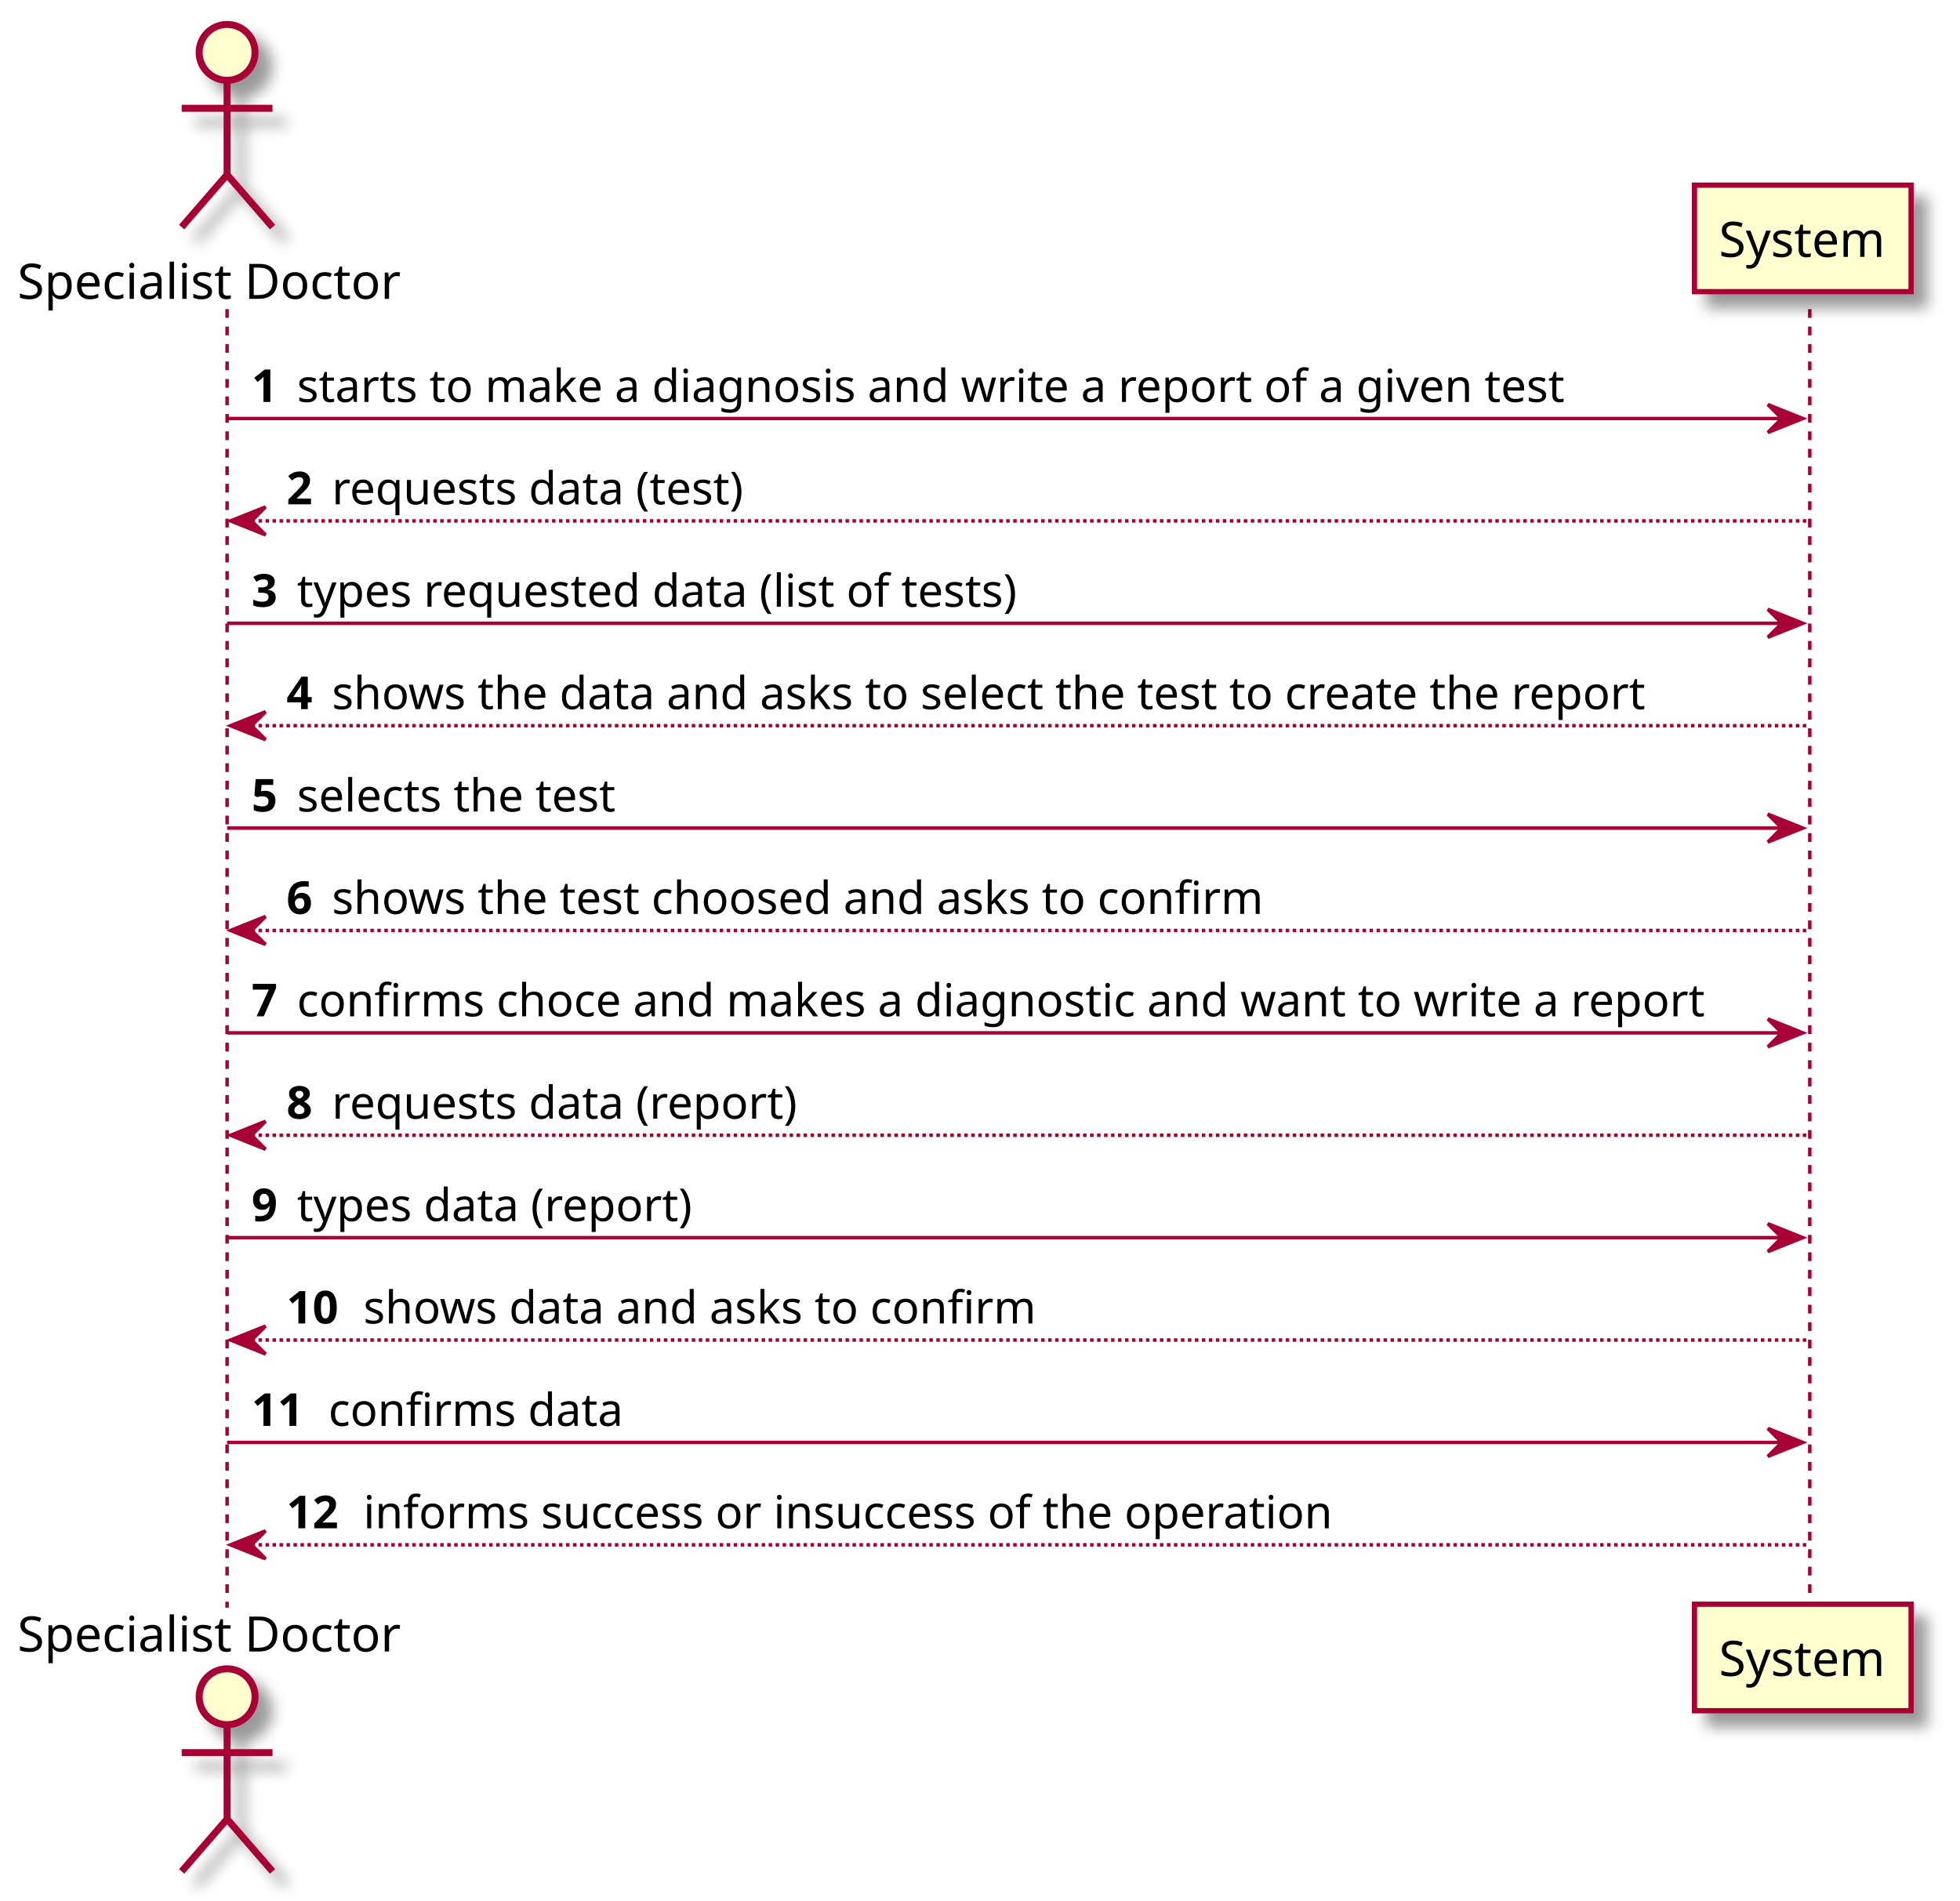
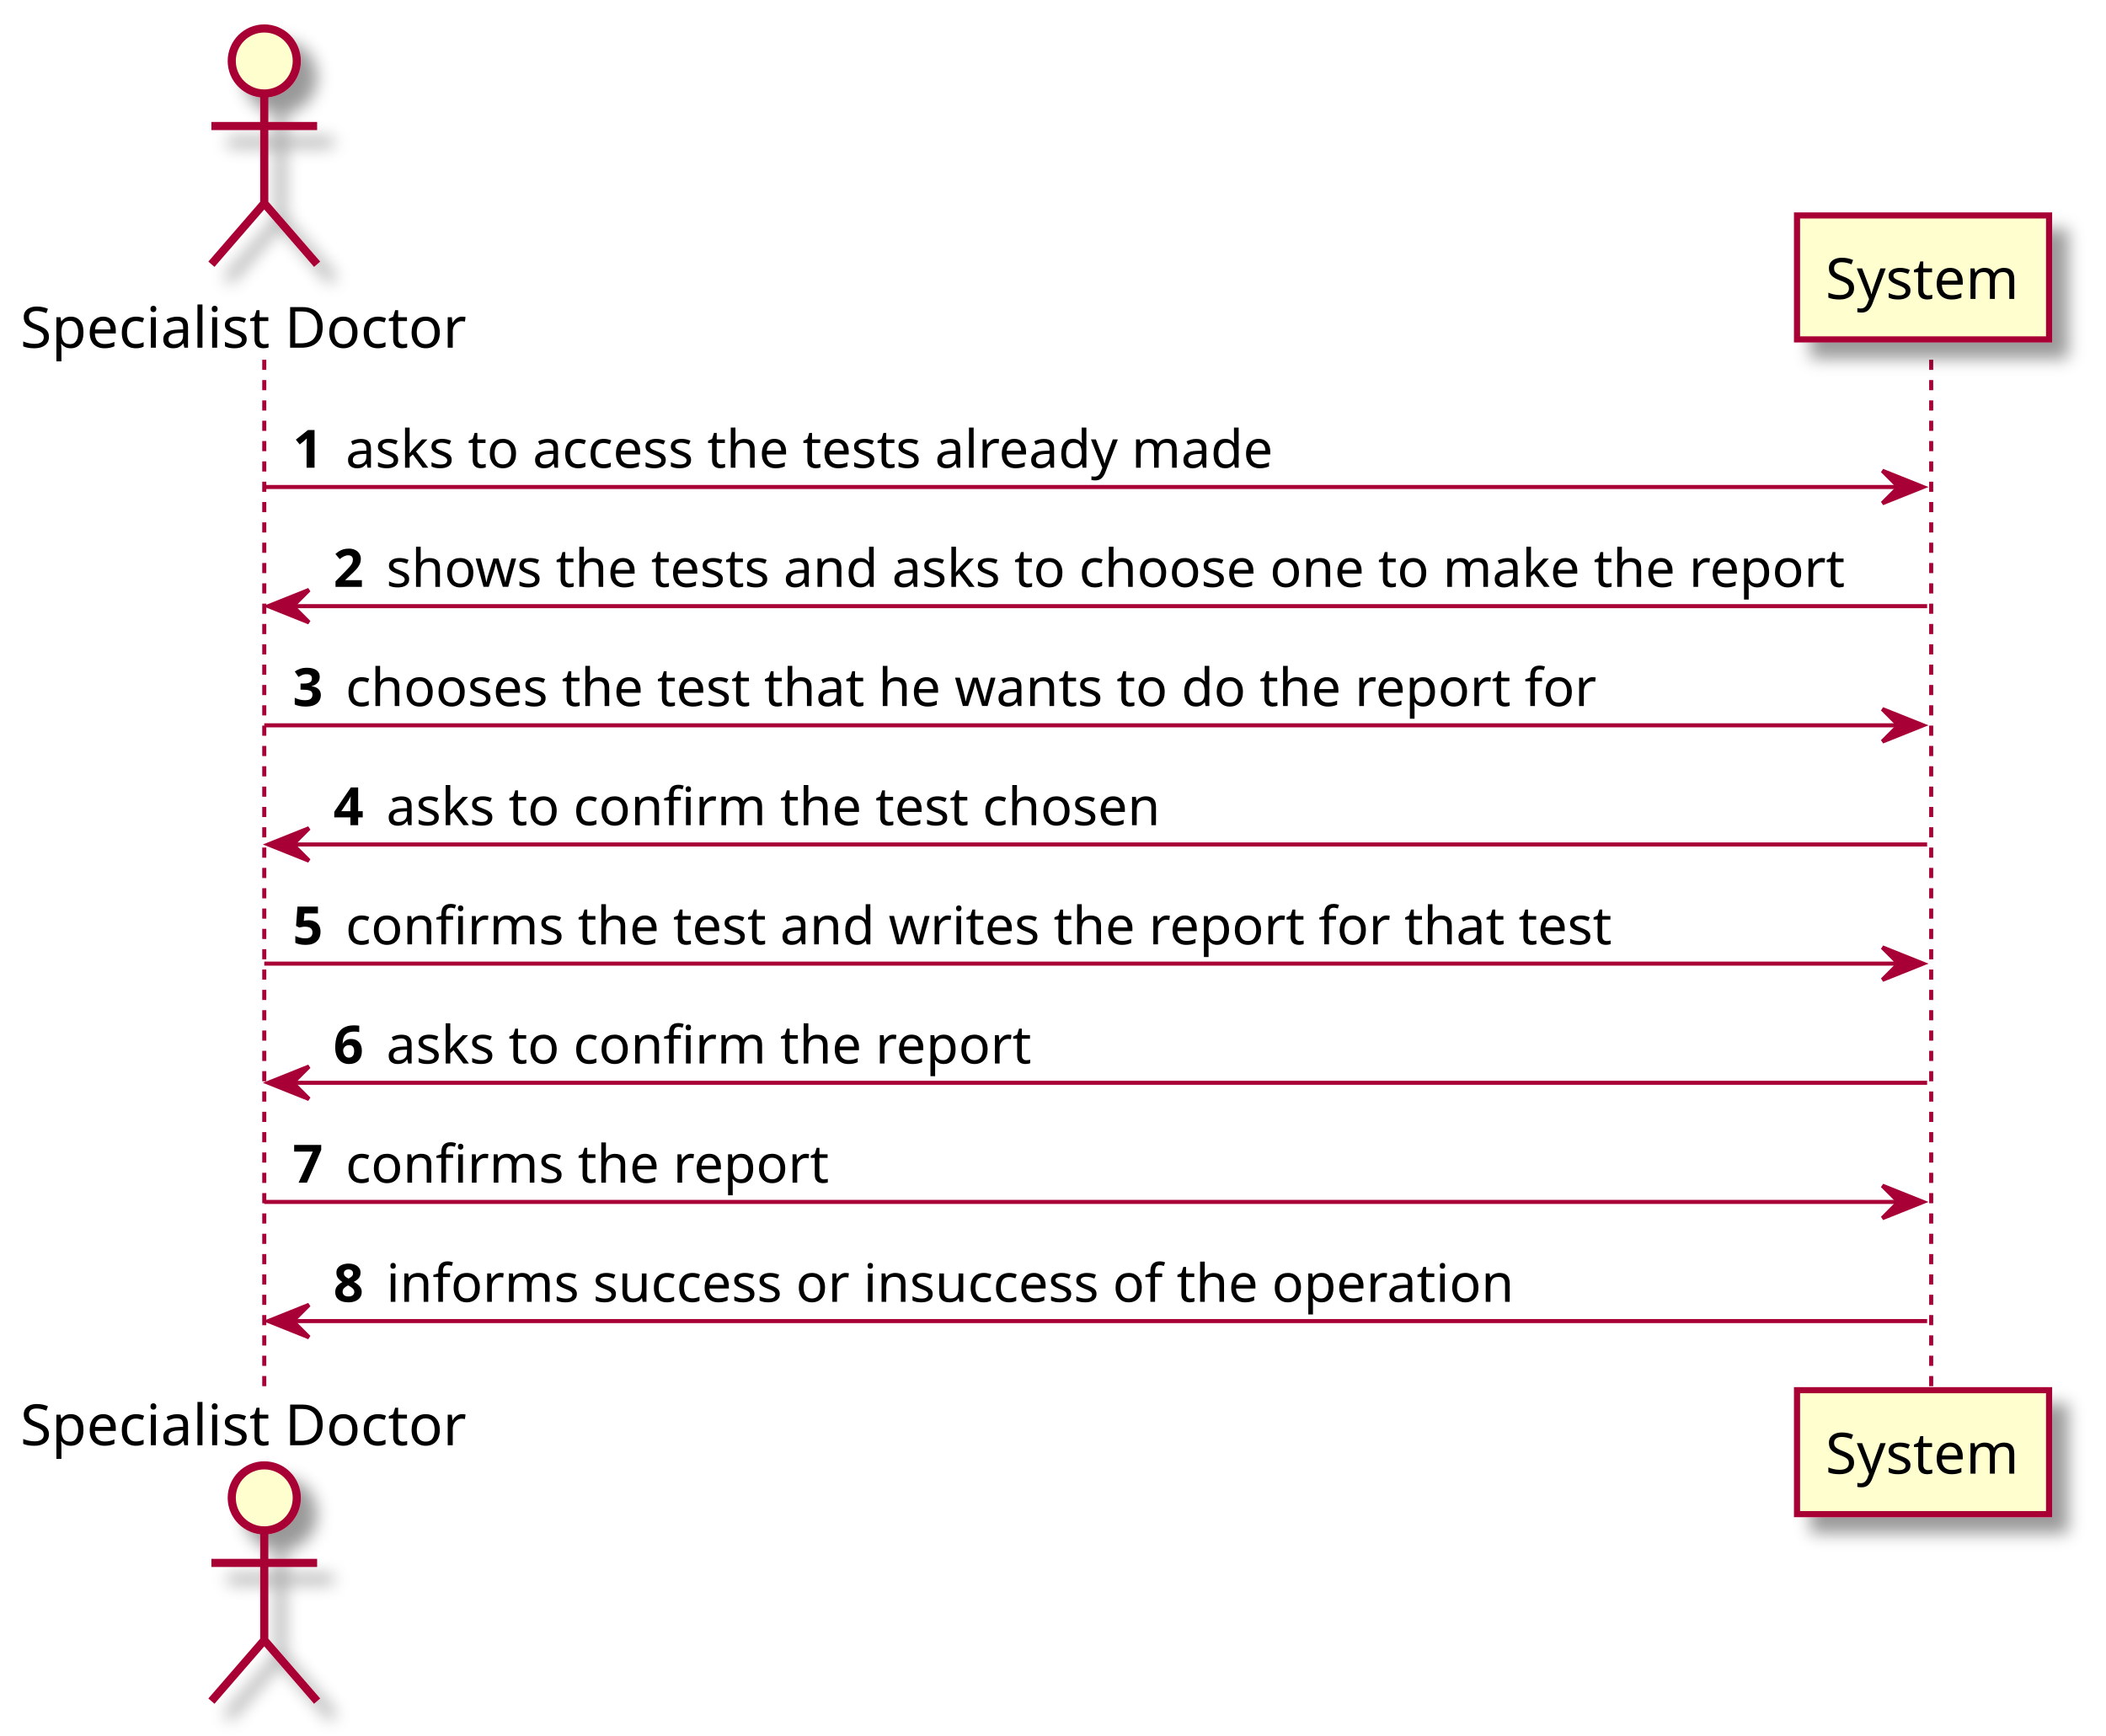
- <svg xmlns="http://www.w3.org/2000/svg" contentScriptType="application/ecmascript" contentStyleType="text/css" height="1088px" preserveAspectRatio="none" style="width:1122px;height:1088px;" version="1.1" viewBox="0 0 1122 1088" width="1122px" zoomAndPan="magnify">
+ <svg xmlns="http://www.w3.org/2000/svg" contentScriptType="application/ecmascript" contentStyleType="text/css" height="854px" preserveAspectRatio="none" style="width:1036px;height:854px;" version="1.1" viewBox="0 0 1036 854" width="1036px" zoomAndPan="magnify">
  <defs>
-     <filter height="300%" id="f11zysoidxrvyf" width="300%" x="-1" y="-1">
+     <filter height="300%" id="f1fr0ol3w63mja" width="300%" x="-1" y="-1">
      <feGaussianBlur result="blurOut" stdDeviation="4.0" />
      <feColorMatrix in="blurOut" result="blurOut2" type="matrix" values="0 0 0 0 0 0 0 0 0 0 0 0 0 0 0 0 0 0 .4 0" />
      <feOffset dx="8.0" dy="8.0" in="blurOut2" result="blurOut3" />
      <feBlend in="SourceGraphic" in2="blurOut3" mode="normal" />
    </filter>
  </defs>
  <g>
-     <line style="stroke:#A80036;stroke-width:2.0;stroke-dasharray:5.0,5.0;" x1="130" x2="130" y1="176.977" y2="920.43" />
-     <line style="stroke:#A80036;stroke-width:2.0;stroke-dasharray:5.0,5.0;" x1="1036" x2="1036" y1="176.977" y2="920.43" />
+     <line style="stroke:#A80036;stroke-width:2.0;stroke-dasharray:5.0,5.0;" x1="130" x2="130" y1="176.977" y2="685.945" />
+     <line style="stroke:#A80036;stroke-width:2.0;stroke-dasharray:5.0,5.0;" x1="950" x2="950" y1="176.977" y2="685.945" />
    <text fill="#000000" font-family="sans-serif" font-size="28" lengthAdjust="spacing" textLength="228" x="10" y="171.07">Specialist Doctor</text>
-     <ellipse cx="130" cy="30" fill="#FEFECE" filter="url(#f11zysoidxrvyf)" rx="16" ry="16" style="stroke:#A80036;stroke-width:4.0;" />
-     <path d="M130,46 L130,100 M104,62 L156,62 M130,100 L104,130 M130,100 L156,130 " fill="none" filter="url(#f11zysoidxrvyf)" style="stroke:#A80036;stroke-width:4.0;" />
-     <text fill="#000000" font-family="sans-serif" font-size="28" lengthAdjust="spacing" textLength="228" x="10" y="945.5">Specialist Doctor</text>
-     <ellipse cx="130" cy="971.406" fill="#FEFECE" filter="url(#f11zysoidxrvyf)" rx="16" ry="16" style="stroke:#A80036;stroke-width:4.0;" />
-     <path d="M130,987.406 L130,1041.406 M104,1003.406 L156,1003.406 M130,1041.406 L104,1071.406 M130,1041.406 L156,1071.406 " fill="none" filter="url(#f11zysoidxrvyf)" style="stroke:#A80036;stroke-width:4.0;" />
-     <rect fill="#FEFECE" filter="url(#f11zysoidxrvyf)" height="60.977" style="stroke:#A80036;stroke-width:3.0;" width="124" x="970" y="106" />
-     <text fill="#000000" font-family="sans-serif" font-size="28" lengthAdjust="spacing" textLength="96" x="984" y="147.07">System</text>
-     <rect fill="#FEFECE" filter="url(#f11zysoidxrvyf)" height="60.977" style="stroke:#A80036;stroke-width:3.0;" width="124" x="970" y="918.43" />
-     <text fill="#000000" font-family="sans-serif" font-size="28" lengthAdjust="spacing" textLength="96" x="984" y="959.5">System</text>
-     <polygon fill="#A80036" points="1012,231.598,1032,239.598,1012,247.598,1020,239.598" style="stroke:#A80036;stroke-width:2.0;" />
-     <line style="stroke:#A80036;stroke-width:2.0;" x1="130" x2="1024" y1="239.598" y2="239.598" />
+     <ellipse cx="130" cy="30" fill="#FEFECE" filter="url(#f1fr0ol3w63mja)" rx="16" ry="16" style="stroke:#A80036;stroke-width:4.0;" />
+     <path d="M130,46 L130,100 M104,62 L156,62 M130,100 L104,130 M130,100 L156,130 " fill="none" filter="url(#f1fr0ol3w63mja)" style="stroke:#A80036;stroke-width:4.0;" />
+     <text fill="#000000" font-family="sans-serif" font-size="28" lengthAdjust="spacing" textLength="228" x="10" y="711.016">Specialist Doctor</text>
+     <ellipse cx="130" cy="736.922" fill="#FEFECE" filter="url(#f1fr0ol3w63mja)" rx="16" ry="16" style="stroke:#A80036;stroke-width:4.0;" />
+     <path d="M130,752.922 L130,806.922 M104,768.922 L156,768.922 M130,806.922 L104,836.922 M130,806.922 L156,836.922 " fill="none" filter="url(#f1fr0ol3w63mja)" style="stroke:#A80036;stroke-width:4.0;" />
+     <rect fill="#FEFECE" filter="url(#f1fr0ol3w63mja)" height="60.977" style="stroke:#A80036;stroke-width:3.0;" width="124" x="884" y="106" />
+     <text fill="#000000" font-family="sans-serif" font-size="28" lengthAdjust="spacing" textLength="96" x="898" y="147.07">System</text>
+     <rect fill="#FEFECE" filter="url(#f1fr0ol3w63mja)" height="60.977" style="stroke:#A80036;stroke-width:3.0;" width="124" x="884" y="683.945" />
+     <text fill="#000000" font-family="sans-serif" font-size="28" lengthAdjust="spacing" textLength="96" x="898" y="725.016">System</text>
+     <polygon fill="#A80036" points="926,231.598,946,239.598,926,247.598,934,239.598" style="stroke:#A80036;stroke-width:2.0;" />
+     <line style="stroke:#A80036;stroke-width:2.0;" x1="130" x2="938" y1="239.598" y2="239.598" />
    <text fill="#000000" font-family="sans-serif" font-size="26" font-weight="bold" lengthAdjust="spacing" textLength="18" x="144" y="230.113">1</text>
-     <text fill="#000000" font-family="sans-serif" font-size="26" lengthAdjust="spacing" textLength="752" x="170" y="230.113">starts to make a diagnosis and write a report of a given test</text>
+     <text fill="#000000" font-family="sans-serif" font-size="26" lengthAdjust="spacing" textLength="476" x="170" y="230.113">asks to access the tests already made</text>
    <polygon fill="#A80036" points="152,290.219,132,298.219,152,306.219,144,298.219" style="stroke:#A80036;stroke-width:2.0;" />
-     <line style="stroke:#A80036;stroke-width:2.0;stroke-dasharray:2.0,2.0;" x1="140" x2="1034" y1="298.219" y2="298.219" />
+     <line style="stroke:#A80036;stroke-width:2.0;" x1="140" x2="948" y1="298.219" y2="298.219" />
    <text fill="#000000" font-family="sans-serif" font-size="26" font-weight="bold" lengthAdjust="spacing" textLength="18" x="164" y="288.734">2</text>
-     <text fill="#000000" font-family="sans-serif" font-size="26" lengthAdjust="spacing" textLength="242" x="190" y="288.734">requests data (test)</text>
-     <polygon fill="#A80036" points="1012,348.84,1032,356.84,1012,364.84,1020,356.84" style="stroke:#A80036;stroke-width:2.0;" />
-     <line style="stroke:#A80036;stroke-width:2.0;" x1="130" x2="1024" y1="356.84" y2="356.84" />
+     <text fill="#000000" font-family="sans-serif" font-size="26" lengthAdjust="spacing" textLength="746" x="190" y="288.734">shows the tests and asks to choose one to make the report</text>
+     <polygon fill="#A80036" points="926,348.84,946,356.84,926,364.84,934,356.84" style="stroke:#A80036;stroke-width:2.0;" />
+     <line style="stroke:#A80036;stroke-width:2.0;" x1="130" x2="938" y1="356.84" y2="356.84" />
    <text fill="#000000" font-family="sans-serif" font-size="26" font-weight="bold" lengthAdjust="spacing" textLength="18" x="144" y="347.356">3</text>
-     <text fill="#000000" font-family="sans-serif" font-size="26" lengthAdjust="spacing" textLength="430" x="170" y="347.356">types requested data (list of tests)</text>
+     <text fill="#000000" font-family="sans-serif" font-size="26" lengthAdjust="spacing" textLength="636" x="170" y="347.356">chooses the test that he wants to do the report for</text>
    <polygon fill="#A80036" points="152,407.461,132,415.461,152,423.461,144,415.461" style="stroke:#A80036;stroke-width:2.0;" />
-     <line style="stroke:#A80036;stroke-width:2.0;stroke-dasharray:2.0,2.0;" x1="140" x2="1034" y1="415.461" y2="415.461" />
+     <line style="stroke:#A80036;stroke-width:2.0;" x1="140" x2="948" y1="415.461" y2="415.461" />
    <text fill="#000000" font-family="sans-serif" font-size="26" font-weight="bold" lengthAdjust="spacing" textLength="18" x="164" y="405.977">4</text>
-     <text fill="#000000" font-family="sans-serif" font-size="26" lengthAdjust="spacing" textLength="780" x="190" y="405.977">shows the data and asks to select the test to create the report</text>
-     <polygon fill="#A80036" points="1012,466.082,1032,474.082,1012,482.082,1020,474.082" style="stroke:#A80036;stroke-width:2.0;" />
-     <line style="stroke:#A80036;stroke-width:2.0;" x1="130" x2="1024" y1="474.082" y2="474.082" />
+     <text fill="#000000" font-family="sans-serif" font-size="26" lengthAdjust="spacing" textLength="400" x="190" y="405.977">asks to confirm the test chosen</text>
+     <polygon fill="#A80036" points="926,466.082,946,474.082,926,482.082,934,474.082" style="stroke:#A80036;stroke-width:2.0;" />
+     <line style="stroke:#A80036;stroke-width:2.0;" x1="130" x2="938" y1="474.082" y2="474.082" />
    <text fill="#000000" font-family="sans-serif" font-size="26" font-weight="bold" lengthAdjust="spacing" textLength="18" x="144" y="464.598">5</text>
-     <text fill="#000000" font-family="sans-serif" font-size="26" lengthAdjust="spacing" textLength="192" x="170" y="464.598">selects the test</text>
+     <text fill="#000000" font-family="sans-serif" font-size="26" lengthAdjust="spacing" textLength="644" x="170" y="464.598">confirms the test and writes the report for that test</text>
    <polygon fill="#A80036" points="152,524.703,132,532.703,152,540.703,144,532.703" style="stroke:#A80036;stroke-width:2.0;" />
-     <line style="stroke:#A80036;stroke-width:2.0;stroke-dasharray:2.0,2.0;" x1="140" x2="1034" y1="532.703" y2="532.703" />
+     <line style="stroke:#A80036;stroke-width:2.0;" x1="140" x2="948" y1="532.703" y2="532.703" />
    <text fill="#000000" font-family="sans-serif" font-size="26" font-weight="bold" lengthAdjust="spacing" textLength="18" x="164" y="523.219">6</text>
-     <text fill="#000000" font-family="sans-serif" font-size="26" lengthAdjust="spacing" textLength="558" x="190" y="523.219">shows the test choosed and asks to confirm</text>
-     <polygon fill="#A80036" points="1012,583.324,1032,591.324,1012,599.324,1020,591.324" style="stroke:#A80036;stroke-width:2.0;" />
-     <line style="stroke:#A80036;stroke-width:2.0;" x1="130" x2="1024" y1="591.324" y2="591.324" />
+     <text fill="#000000" font-family="sans-serif" font-size="26" lengthAdjust="spacing" textLength="330" x="190" y="523.219">asks to confirm the report</text>
+     <polygon fill="#A80036" points="926,583.324,946,591.324,926,599.324,934,591.324" style="stroke:#A80036;stroke-width:2.0;" />
+     <line style="stroke:#A80036;stroke-width:2.0;" x1="130" x2="938" y1="591.324" y2="591.324" />
    <text fill="#000000" font-family="sans-serif" font-size="26" font-weight="bold" lengthAdjust="spacing" textLength="18" x="144" y="581.84">7</text>
-     <text fill="#000000" font-family="sans-serif" font-size="26" lengthAdjust="spacing" textLength="832" x="170" y="581.84">confirms choce and makes a diagnostic and want to write a report</text>
+     <text fill="#000000" font-family="sans-serif" font-size="26" lengthAdjust="spacing" textLength="244" x="170" y="581.84">confirms the report</text>
    <polygon fill="#A80036" points="152,641.945,132,649.945,152,657.945,144,649.945" style="stroke:#A80036;stroke-width:2.0;" />
-     <line style="stroke:#A80036;stroke-width:2.0;stroke-dasharray:2.0,2.0;" x1="140" x2="1034" y1="649.945" y2="649.945" />
+     <line style="stroke:#A80036;stroke-width:2.0;" x1="140" x2="948" y1="649.945" y2="649.945" />
    <text fill="#000000" font-family="sans-serif" font-size="26" font-weight="bold" lengthAdjust="spacing" textLength="18" x="164" y="640.461">8</text>
-     <text fill="#000000" font-family="sans-serif" font-size="26" lengthAdjust="spacing" textLength="270" x="190" y="640.461">requests data (report)</text>
-     <polygon fill="#A80036" points="1012,700.566,1032,708.566,1012,716.566,1020,708.566" style="stroke:#A80036;stroke-width:2.0;" />
-     <line style="stroke:#A80036;stroke-width:2.0;" x1="130" x2="1024" y1="708.566" y2="708.566" />
-     <text fill="#000000" font-family="sans-serif" font-size="26" font-weight="bold" lengthAdjust="spacing" textLength="18" x="144" y="699.082">9</text>
-     <text fill="#000000" font-family="sans-serif" font-size="26" lengthAdjust="spacing" textLength="230" x="170" y="699.082">types data (report)</text>
-     <polygon fill="#A80036" points="152,759.188,132,767.188,152,775.188,144,767.188" style="stroke:#A80036;stroke-width:2.0;" />
-     <line style="stroke:#A80036;stroke-width:2.0;stroke-dasharray:2.0,2.0;" x1="140" x2="1034" y1="767.188" y2="767.188" />
-     <text fill="#000000" font-family="sans-serif" font-size="26" font-weight="bold" lengthAdjust="spacing" textLength="36" x="164" y="757.703">10</text>
-     <text fill="#000000" font-family="sans-serif" font-size="26" lengthAdjust="spacing" textLength="402" x="208" y="757.703">shows data and asks to confirm</text>
-     <polygon fill="#A80036" points="1012,817.809,1032,825.809,1012,833.809,1020,825.809" style="stroke:#A80036;stroke-width:2.0;" />
-     <line style="stroke:#A80036;stroke-width:2.0;" x1="130" x2="1024" y1="825.809" y2="825.809" />
-     <text fill="#000000" font-family="sans-serif" font-size="26" font-weight="bold" lengthAdjust="spacing" textLength="36" x="144" y="816.324">11</text>
-     <text fill="#000000" font-family="sans-serif" font-size="26" lengthAdjust="spacing" textLength="174" x="188" y="816.324">confirms data</text>
-     <polygon fill="#A80036" points="152,876.43,132,884.43,152,892.43,144,884.43" style="stroke:#A80036;stroke-width:2.0;" />
-     <line style="stroke:#A80036;stroke-width:2.0;stroke-dasharray:2.0,2.0;" x1="140" x2="1034" y1="884.43" y2="884.43" />
-     <text fill="#000000" font-family="sans-serif" font-size="26" font-weight="bold" lengthAdjust="spacing" textLength="36" x="164" y="874.945">12</text>
-     <text fill="#000000" font-family="sans-serif" font-size="26" lengthAdjust="spacing" textLength="582" x="208" y="874.945">informs success or insuccess of the operation</text>
+     <text fill="#000000" font-family="sans-serif" font-size="26" lengthAdjust="spacing" textLength="582" x="190" y="640.461">informs success or insuccess of the operation</text>
  </g>
</svg>
